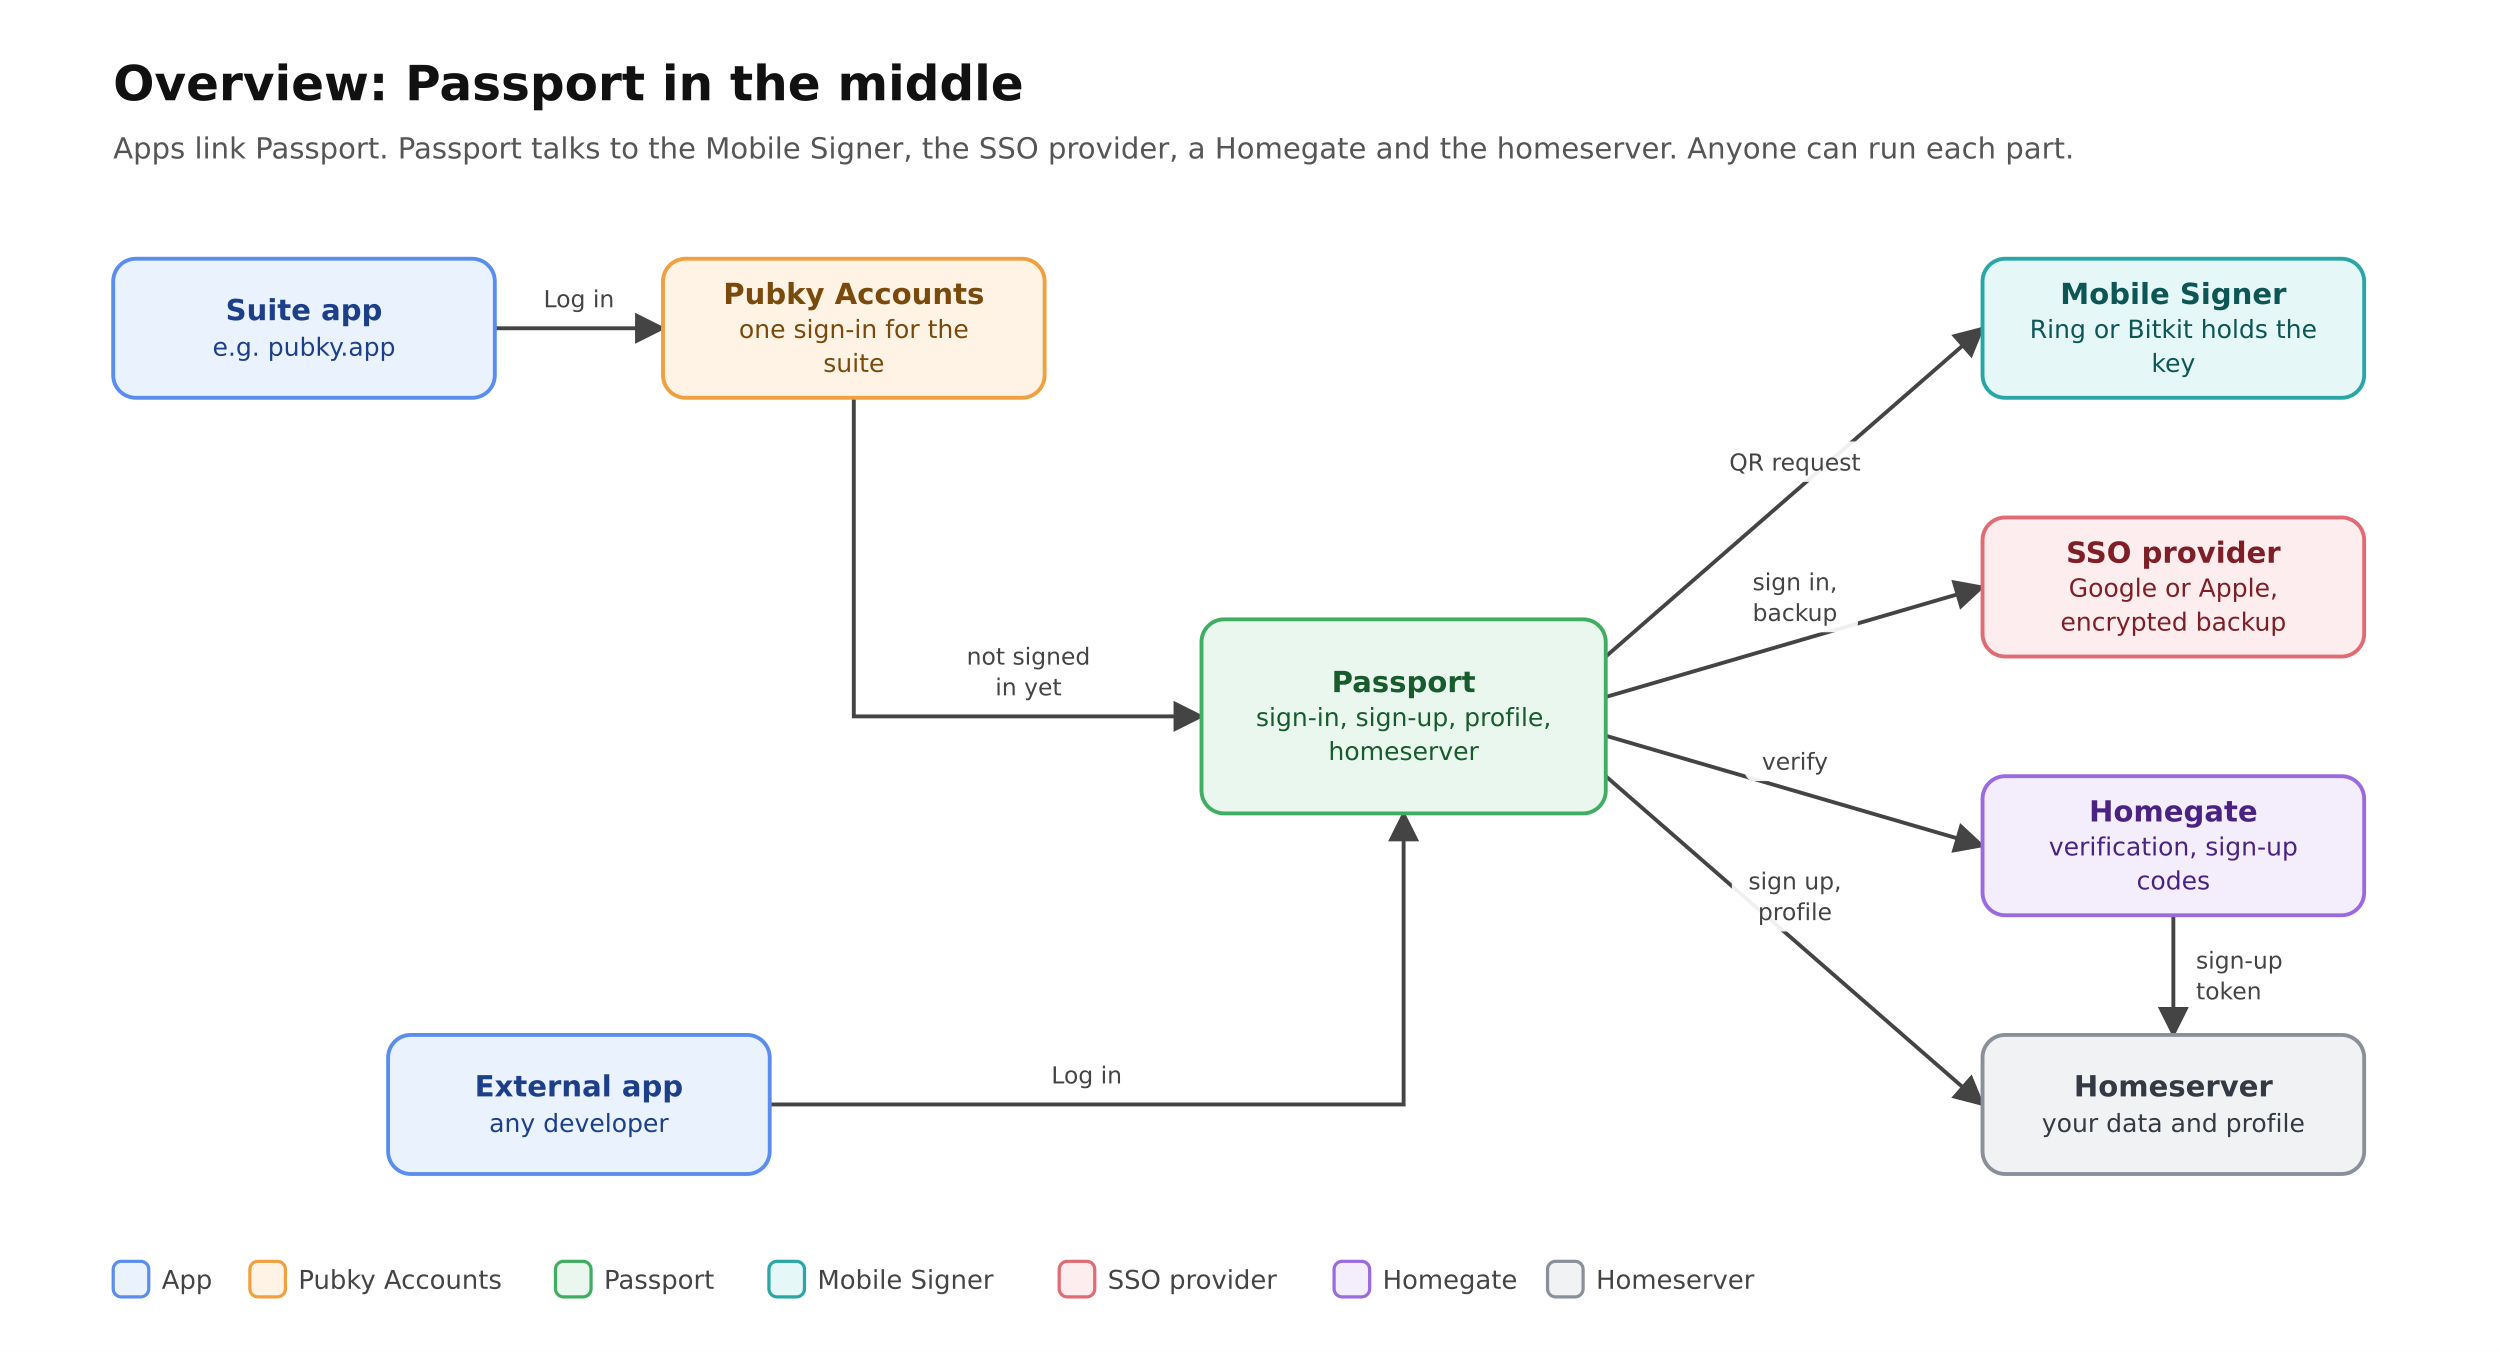
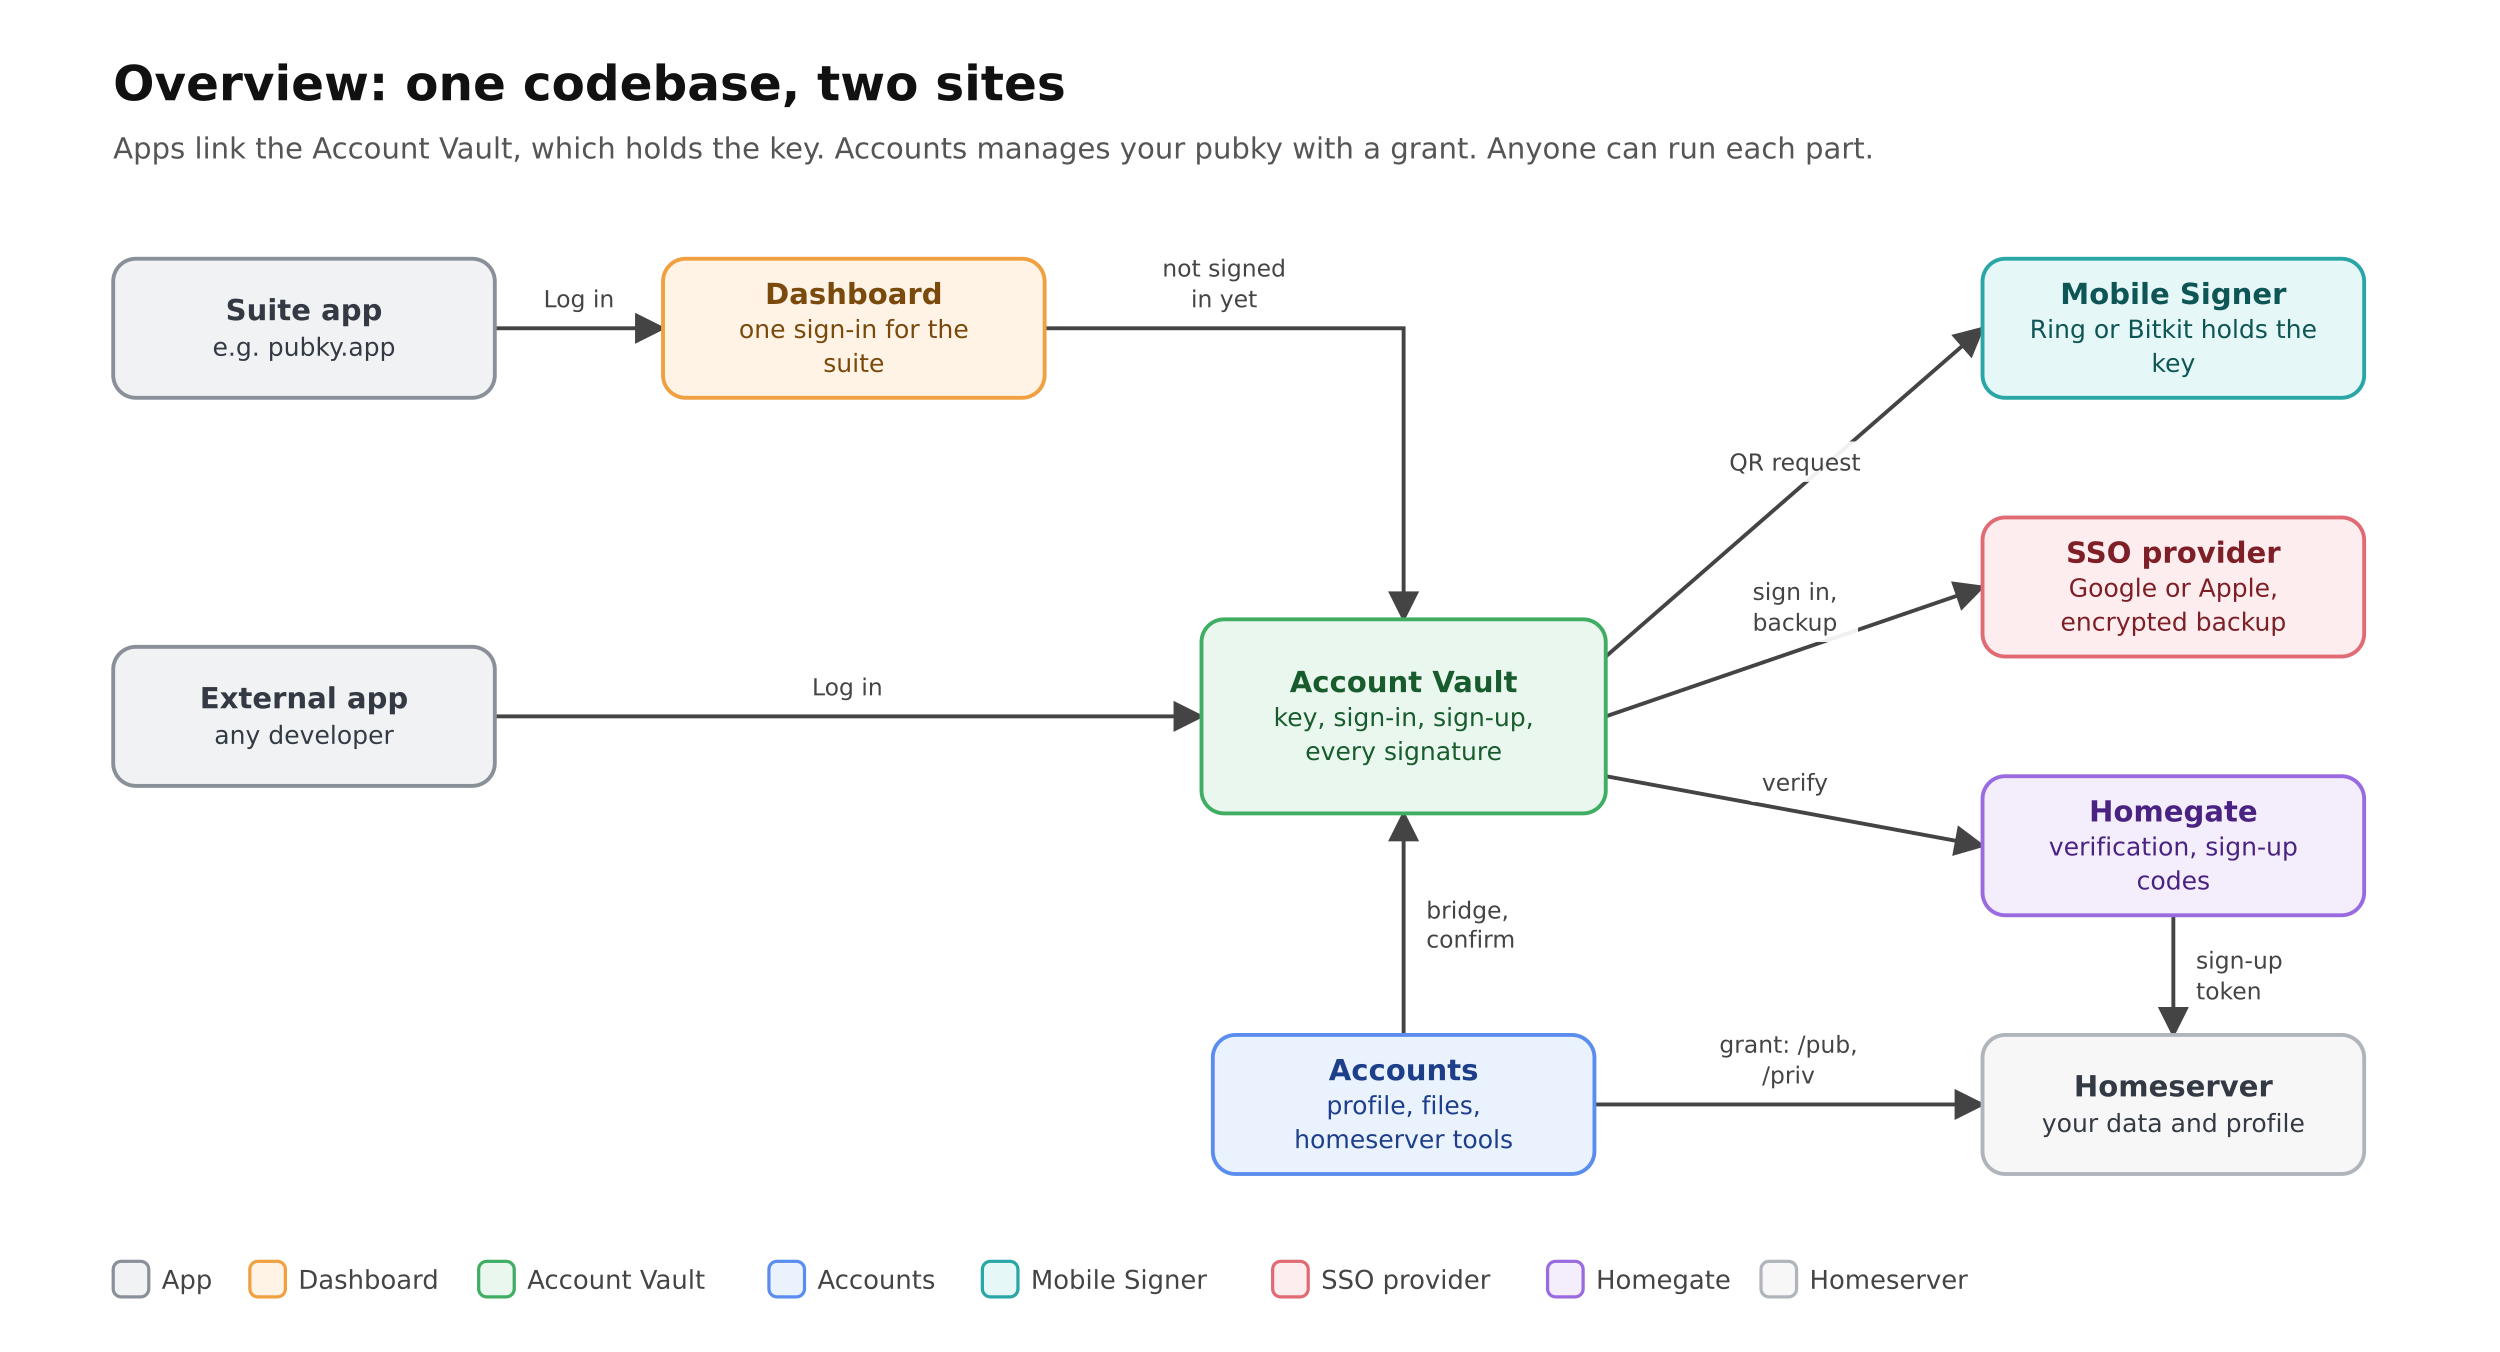
<svg xmlns="http://www.w3.org/2000/svg" viewBox="0 0 1546 836" width="1546" height="836" font-family="DejaVu Sans, Verdana, sans-serif">
  <defs>
    <marker id="ar" viewBox="0 0 10 10" refX="9" refY="5" markerWidth="8" markerHeight="8" orient="auto">
      <path d="M0,0 L10,5 L0,10 z" fill="#444" />
    </marker>
    <marker id="ag" viewBox="0 0 10 10" refX="9" refY="5" markerWidth="8" markerHeight="8" orient="auto">
      <path d="M0,0 L10,5 L0,10 z" fill="#2E9A50" />
    </marker>
  </defs>
  <rect width="1546" height="836" fill="#FFFFFF" />
-   <text x="70" y="62" font-size="30" font-weight="bold" fill="#111">Overview: Passport in the middle</text>
-   <text x="70" y="98" font-size="18" fill="#555">Apps link Passport. Passport talks to the Mobile Signer, the SSO provider, a Homegate and the homeserver. Anyone can run each part.</text>
+   <text x="70" y="62" font-size="30" font-weight="bold" fill="#111">Overview: one codebase, two sites</text>
+   <text x="70" y="98" font-size="18" fill="#555">Apps link the Account Vault, which holds the key. Accounts manages your pubky with a grant. Anyone can run each part.</text>
  <path d="M306,203 L410,203" fill="none" stroke="#444" stroke-width="2.4" marker-end="url(#ar)" />
-   <path d="M528,246 L528,443 L743,443" fill="none" stroke="#444" stroke-width="2.4" marker-end="url(#ar)" />
-   <path d="M476,683 L868,683 L868,503" fill="none" stroke="#444" stroke-width="2.4" marker-end="url(#ar)" />
+   <path d="M646,203 L868,203 L868,383" fill="none" stroke="#444" stroke-width="2.4" marker-end="url(#ar)" />
+   <path d="M306,443 L743,443" fill="none" stroke="#444" stroke-width="2.4" marker-end="url(#ar)" />
  <path d="M993,406 L1226,203" fill="none" stroke="#444" stroke-width="2.4" marker-end="url(#ar)" />
-   <path d="M993,431 L1226,363" fill="none" stroke="#444" stroke-width="2.4" marker-end="url(#ar)" />
-   <path d="M993,455 L1226,523" fill="none" stroke="#444" stroke-width="2.4" marker-end="url(#ar)" />
-   <path d="M993,480 L1226,683" fill="none" stroke="#444" stroke-width="2.4" marker-end="url(#ar)" />
+   <path d="M993,443 L1226,363" fill="none" stroke="#444" stroke-width="2.4" marker-end="url(#ar)" />
+   <path d="M993,480 L1226,523" fill="none" stroke="#444" stroke-width="2.4" marker-end="url(#ar)" />
  <path d="M1344,566 L1344,640" fill="none" stroke="#444" stroke-width="2.4" marker-end="url(#ar)" />
-   <rect x="70" y="160" width="236" height="86" rx="14" fill="#EAF2FE" stroke="#5B8DEF" stroke-width="2.4" />
-   <text x="188" y="198" font-size="18" font-weight="bold" fill="#1D3F8A" text-anchor="middle">Suite app</text>
-   <text x="188" y="220" font-size="15.5" fill="#1D3F8A" text-anchor="middle">e.g. pubky.app</text>
+   <path d="M868,640 L868,503" fill="none" stroke="#444" stroke-width="2.4" marker-end="url(#ar)" />
+   <path d="M986,683 L1226,683" fill="none" stroke="#444" stroke-width="2.4" marker-end="url(#ar)" />
+   <rect x="70" y="160" width="236" height="86" rx="14" fill="#F1F2F4" stroke="#8A9099" stroke-width="2.4" />
+   <text x="188" y="198" font-size="18" font-weight="bold" fill="#333A44" text-anchor="middle">Suite app</text>
+   <text x="188" y="220" font-size="15.5" fill="#333A44" text-anchor="middle">e.g. pubky.app</text>
  <rect x="410" y="160" width="236" height="86" rx="14" fill="#FFF3E6" stroke="#F0A040" stroke-width="2.4" />
-   <text x="528" y="188" font-size="18" font-weight="bold" fill="#7A4A0C" text-anchor="middle">Pubky Accounts</text>
+   <text x="528" y="188" font-size="18" font-weight="bold" fill="#7A4A0C" text-anchor="middle">Dashboard</text>
  <text x="528" y="209" font-size="15.5" fill="#7A4A0C" text-anchor="middle">one sign-in for the</text>
  <text x="528" y="230" font-size="15.5" fill="#7A4A0C" text-anchor="middle">suite</text>
-   <rect x="240" y="640" width="236" height="86" rx="14" fill="#EAF2FE" stroke="#5B8DEF" stroke-width="2.4" />
-   <text x="358" y="678" font-size="18" font-weight="bold" fill="#1D3F8A" text-anchor="middle">External app</text>
-   <text x="358" y="700" font-size="15.5" fill="#1D3F8A" text-anchor="middle">any developer</text>
+   <rect x="70" y="400" width="236" height="86" rx="14" fill="#F1F2F4" stroke="#8A9099" stroke-width="2.4" />
+   <text x="188" y="438" font-size="18" font-weight="bold" fill="#333A44" text-anchor="middle">External app</text>
+   <text x="188" y="460" font-size="15.5" fill="#333A44" text-anchor="middle">any developer</text>
  <rect x="743" y="383" width="250" height="120" rx="14" fill="#EAF7EE" stroke="#3FAE63" stroke-width="2.4" />
-   <text x="868" y="428" font-size="18" font-weight="bold" fill="#185C2E" text-anchor="middle">Passport</text>
-   <text x="868" y="449" font-size="15.5" fill="#185C2E" text-anchor="middle">sign-in, sign-up, profile,</text>
-   <text x="868" y="470" font-size="15.5" fill="#185C2E" text-anchor="middle">homeserver</text>
+   <text x="868" y="428" font-size="18" font-weight="bold" fill="#185C2E" text-anchor="middle">Account Vault</text>
+   <text x="868" y="449" font-size="15.5" fill="#185C2E" text-anchor="middle">key, sign-in, sign-up,</text>
+   <text x="868" y="470" font-size="15.5" fill="#185C2E" text-anchor="middle">every signature</text>
+   <rect x="750" y="640" width="236" height="86" rx="14" fill="#EAF2FE" stroke="#5B8DEF" stroke-width="2.4" />
+   <text x="868" y="668" font-size="18" font-weight="bold" fill="#1D3F8A" text-anchor="middle">Accounts</text>
+   <text x="868" y="689" font-size="15.5" fill="#1D3F8A" text-anchor="middle">profile, files,</text>
+   <text x="868" y="710" font-size="15.5" fill="#1D3F8A" text-anchor="middle">homeserver tools</text>
  <rect x="1226" y="160" width="236" height="86" rx="14" fill="#E6F7F7" stroke="#2AA6A6" stroke-width="2.4" />
  <text x="1344" y="188" font-size="18" font-weight="bold" fill="#0E5555" text-anchor="middle">Mobile Signer</text>
  <text x="1344" y="209" font-size="15.5" fill="#0E5555" text-anchor="middle">Ring or Bitkit holds the</text>
  <text x="1344" y="230" font-size="15.5" fill="#0E5555" text-anchor="middle">key</text>
  <rect x="1226" y="320" width="236" height="86" rx="14" fill="#FDEDEE" stroke="#E06B74" stroke-width="2.4" />
  <text x="1344" y="348" font-size="18" font-weight="bold" fill="#7E1F27" text-anchor="middle">SSO provider</text>
  <text x="1344" y="369" font-size="15.5" fill="#7E1F27" text-anchor="middle">Google or Apple,</text>
  <text x="1344" y="390" font-size="15.5" fill="#7E1F27" text-anchor="middle">encrypted backup</text>
  <rect x="1226" y="480" width="236" height="86" rx="14" fill="#F3EDFC" stroke="#9A6BE0" stroke-width="2.4" />
  <text x="1344" y="508" font-size="18" font-weight="bold" fill="#4A2382" text-anchor="middle">Homegate</text>
  <text x="1344" y="529" font-size="15.5" fill="#4A2382" text-anchor="middle">verification, sign-up</text>
  <text x="1344" y="550" font-size="15.5" fill="#4A2382" text-anchor="middle">codes</text>
-   <rect x="1226" y="640" width="236" height="86" rx="14" fill="#F1F2F4" stroke="#8A9099" stroke-width="2.4" />
+   <rect x="1226" y="640" width="236" height="86" rx="14" fill="#F7F7F8" stroke="#B0B4BB" stroke-width="2.4" />
  <text x="1344" y="678" font-size="18" font-weight="bold" fill="#333A44" text-anchor="middle">Homeserver</text>
  <text x="1344" y="700" font-size="15.5" fill="#333A44" text-anchor="middle">your data and profile</text>
  <rect x="327" y="172" width="61" height="25" rx="6" fill="#FFFFFF" opacity="0.92" />
  <text x="358" y="190" font-size="14.5" fill="#444" text-anchor="middle">Log in</text>
-   <rect x="588" y="393" width="94" height="44" rx="6" fill="#FFFFFF" opacity="0.92" />
-   <text x="636" y="411" font-size="14.5" fill="#444" text-anchor="middle">not signed</text>
-   <text x="636" y="430" font-size="14.5" fill="#444" text-anchor="middle">in yet</text>
-   <rect x="641" y="652" width="61" height="25" rx="6" fill="#FFFFFF" opacity="0.92" />
-   <text x="672" y="670" font-size="14.5" fill="#444" text-anchor="middle">Log in</text>
+   <rect x="710" y="153" width="94" height="44" rx="6" fill="#FFFFFF" opacity="0.92" />
+   <text x="757" y="171" font-size="14.5" fill="#444" text-anchor="middle">not signed</text>
+   <text x="757" y="190" font-size="14.5" fill="#444" text-anchor="middle">in yet</text>
+   <rect x="494" y="412" width="61" height="25" rx="6" fill="#FFFFFF" opacity="0.92" />
+   <text x="524" y="430" font-size="14.5" fill="#444" text-anchor="middle">Log in</text>
  <rect x="1062" y="273" width="94" height="25" rx="6" fill="#FFFFFF" opacity="0.92" />
  <text x="1110" y="291" font-size="14.5" fill="#444" text-anchor="middle">QR request</text>
-   <rect x="1071" y="347" width="78" height="44" rx="6" fill="#FFFFFF" opacity="0.92" />
-   <text x="1110" y="365" font-size="14.5" fill="#444" text-anchor="middle">sign in,</text>
-   <text x="1110" y="384" font-size="14.5" fill="#444" text-anchor="middle">backup</text>
-   <rect x="1079" y="458" width="61" height="25" rx="6" fill="#FFFFFF" opacity="0.92" />
-   <text x="1110" y="476" font-size="14.5" fill="#444" text-anchor="middle">verify</text>
-   <rect x="1071" y="532" width="78" height="44" rx="6" fill="#FFFFFF" opacity="0.92" />
-   <text x="1110" y="550" font-size="14.5" fill="#444" text-anchor="middle">sign up,</text>
-   <text x="1110" y="569" font-size="14.5" fill="#444" text-anchor="middle">profile</text>
+   <rect x="1071" y="353" width="78" height="44" rx="6" fill="#FFFFFF" opacity="0.92" />
+   <text x="1110" y="371" font-size="14.5" fill="#444" text-anchor="middle">sign in,</text>
+   <text x="1110" y="390" font-size="14.5" fill="#444" text-anchor="middle">backup</text>
+   <rect x="1079" y="471" width="61" height="25" rx="6" fill="#FFFFFF" opacity="0.92" />
+   <text x="1110" y="489" font-size="14.5" fill="#444" text-anchor="middle">verify</text>
  <rect x="1352" y="581" width="69" height="44" rx="6" fill="#FFFFFF" opacity="0.92" />
  <text x="1358" y="599" font-size="14.5" fill="#444" text-anchor="start">sign-up</text>
  <text x="1358" y="618" font-size="14.5" fill="#444" text-anchor="start">token</text>
-   <rect x="70" y="780" width="22" height="22" rx="5" fill="#EAF2FE" stroke="#5B8DEF" stroke-width="2" />
+   <rect x="876" y="550" width="69" height="44" rx="6" fill="#FFFFFF" opacity="0.92" />
+   <text x="882" y="568" font-size="14.5" fill="#444" text-anchor="start">bridge,</text>
+   <text x="882" y="586" font-size="14.5" fill="#444" text-anchor="start">confirm</text>
+   <rect x="1051" y="633" width="110" height="44" rx="6" fill="#FFFFFF" opacity="0.92" />
+   <text x="1106" y="651" font-size="14.5" fill="#444" text-anchor="middle">grant: /pub,</text>
+   <text x="1106" y="670" font-size="14.5" fill="#444" text-anchor="middle">/priv</text>
+   <rect x="70" y="780" width="22" height="22" rx="5" fill="#F1F2F4" stroke="#8A9099" stroke-width="2" />
  <text x="100" y="797" font-size="16" fill="#444">App</text>
  <rect x="154.5" y="780" width="22" height="22" rx="5" fill="#FFF3E6" stroke="#F0A040" stroke-width="2" />
-   <text x="184.5" y="797" font-size="16" fill="#444">Pubky Accounts</text>
-   <rect x="343.5" y="780" width="22" height="22" rx="5" fill="#EAF7EE" stroke="#3FAE63" stroke-width="2" />
-   <text x="373.5" y="797" font-size="16" fill="#444">Passport</text>
-   <rect x="475.5" y="780" width="22" height="22" rx="5" fill="#E6F7F7" stroke="#2AA6A6" stroke-width="2" />
-   <text x="505.5" y="797" font-size="16" fill="#444">Mobile Signer</text>
-   <rect x="655.0" y="780" width="22" height="22" rx="5" fill="#FDEDEE" stroke="#E06B74" stroke-width="2" />
-   <text x="685.0" y="797" font-size="16" fill="#444">SSO provider</text>
-   <rect x="825.0" y="780" width="22" height="22" rx="5" fill="#F3EDFC" stroke="#9A6BE0" stroke-width="2" />
-   <text x="855.0" y="797" font-size="16" fill="#444">Homegate</text>
-   <rect x="957.0" y="780" width="22" height="22" rx="5" fill="#F1F2F4" stroke="#8A9099" stroke-width="2" />
-   <text x="987.0" y="797" font-size="16" fill="#444">Homeserver</text>
+   <text x="184.5" y="797" font-size="16" fill="#444">Dashboard</text>
+   <rect x="296.0" y="780" width="22" height="22" rx="5" fill="#EAF7EE" stroke="#3FAE63" stroke-width="2" />
+   <text x="326.0" y="797" font-size="16" fill="#444">Account Vault</text>
+   <rect x="475.5" y="780" width="22" height="22" rx="5" fill="#EAF2FE" stroke="#5B8DEF" stroke-width="2" />
+   <text x="505.5" y="797" font-size="16" fill="#444">Accounts</text>
+   <rect x="607.5" y="780" width="22" height="22" rx="5" fill="#E6F7F7" stroke="#2AA6A6" stroke-width="2" />
+   <text x="637.5" y="797" font-size="16" fill="#444">Mobile Signer</text>
+   <rect x="787.0" y="780" width="22" height="22" rx="5" fill="#FDEDEE" stroke="#E06B74" stroke-width="2" />
+   <text x="817.0" y="797" font-size="16" fill="#444">SSO provider</text>
+   <rect x="957.0" y="780" width="22" height="22" rx="5" fill="#F3EDFC" stroke="#9A6BE0" stroke-width="2" />
+   <text x="987.0" y="797" font-size="16" fill="#444">Homegate</text>
+   <rect x="1089.0" y="780" width="22" height="22" rx="5" fill="#F7F7F8" stroke="#B0B4BB" stroke-width="2" />
+   <text x="1119.0" y="797" font-size="16" fill="#444">Homeserver</text>
</svg>
